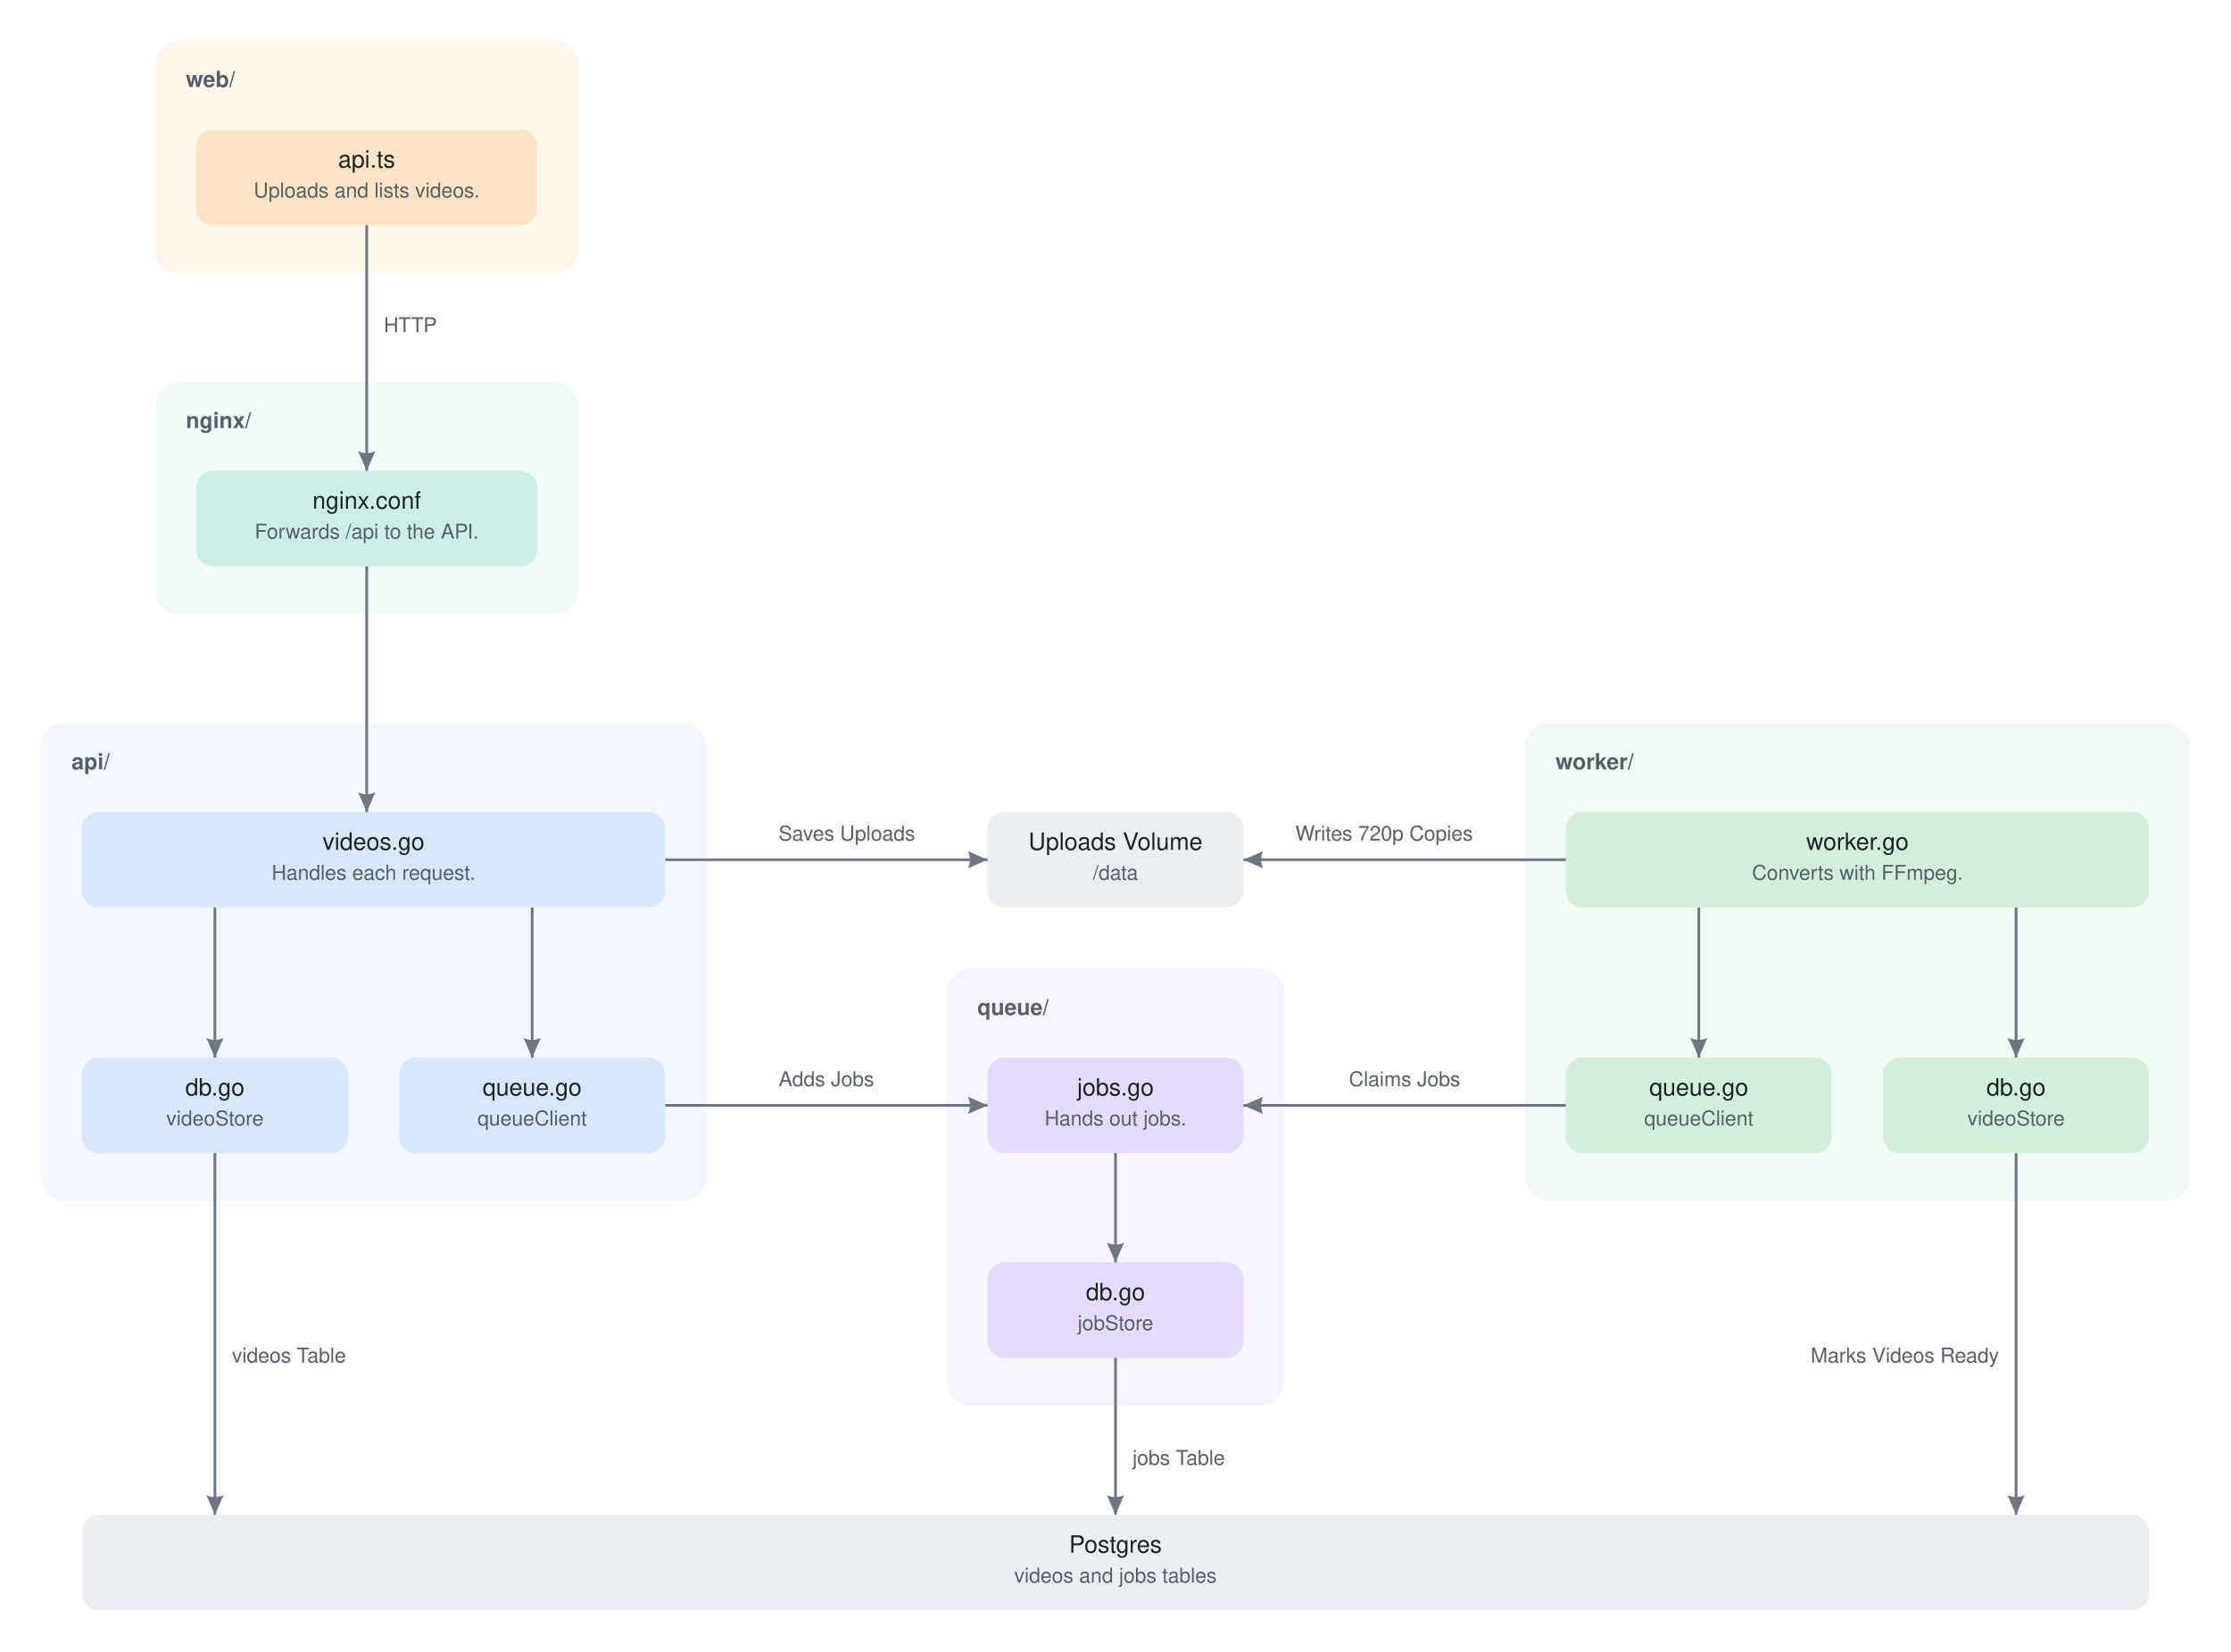
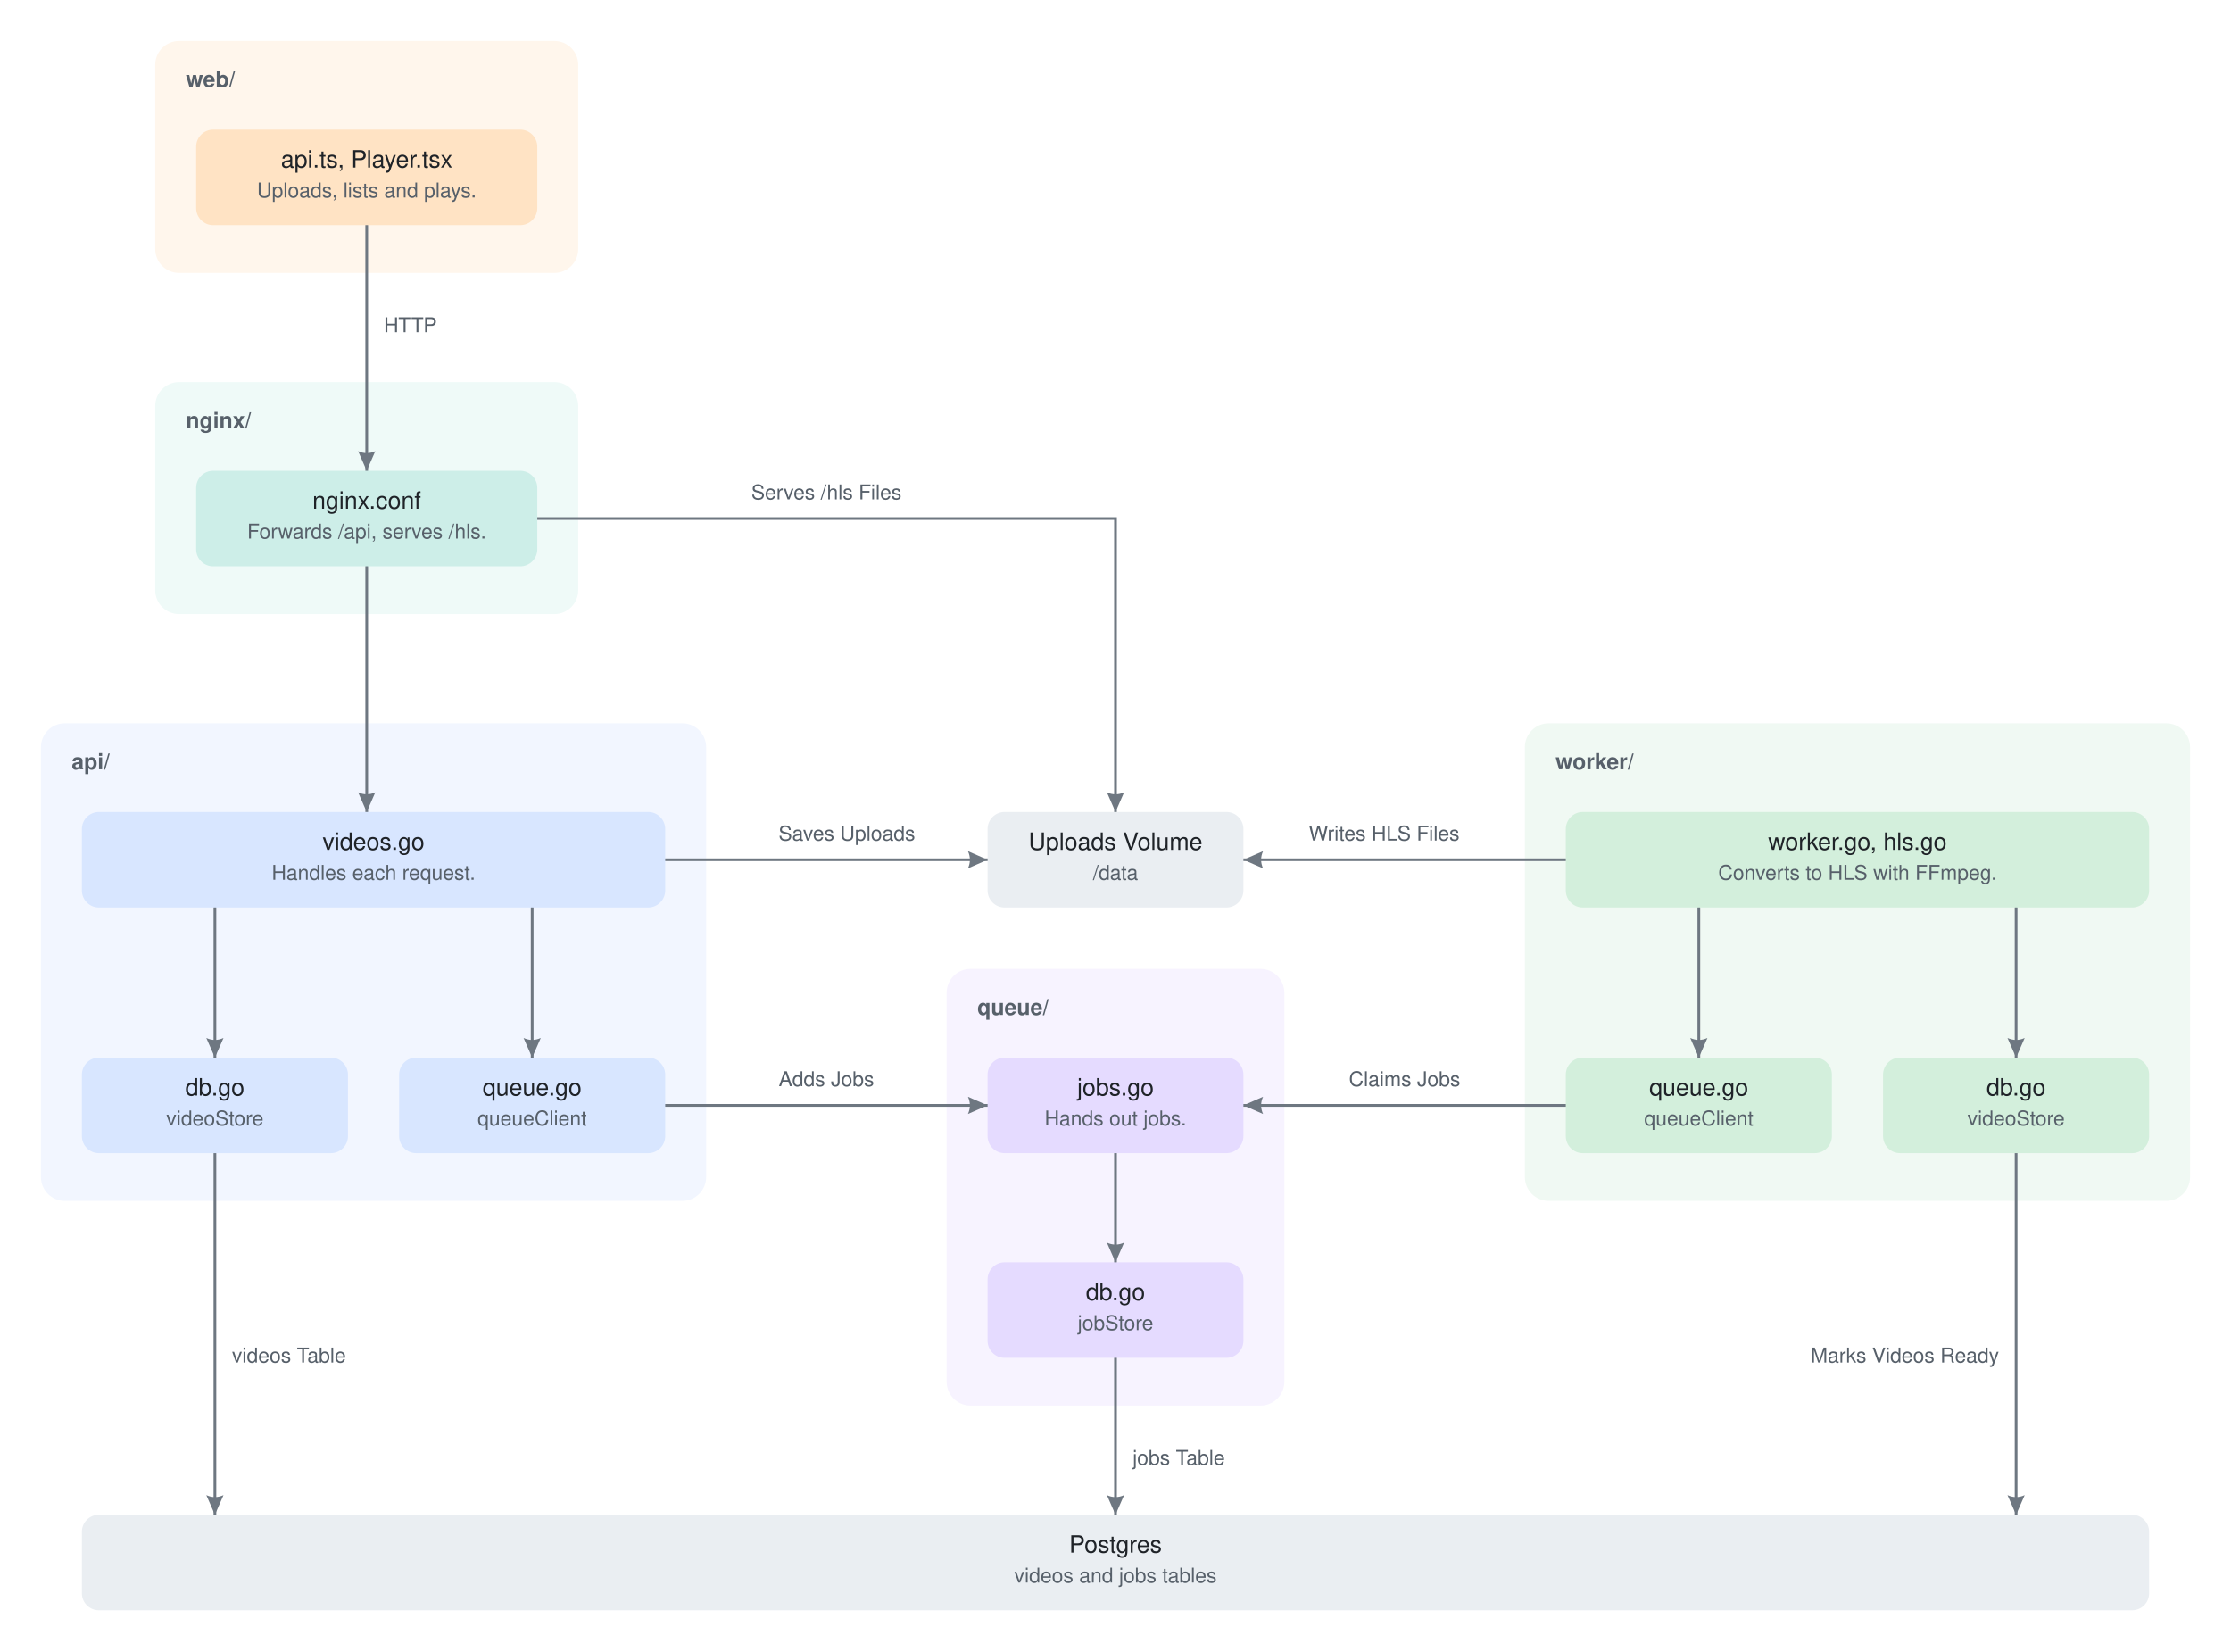
<svg xmlns="http://www.w3.org/2000/svg" viewBox="0 0 1308 968" width="1308" height="968" role="img" aria-label="How Flick's folders and files connect">
  <style>
    text { font-family: -apple-system, "Segoe UI", Helvetica, Arial, sans-serif; font-size: 14px; fill: #1f2328; text-anchor: middle; dominant-baseline: central; }
    .sub { font-size: 12px; fill: #57606a; }
    .folder { font-size: 13px; font-weight: 600; fill: #57606a; text-anchor: start; }
    .web { fill: #ffe3c4; } .p-web { fill: #fff6ec; }
    .nginx { fill: #cdeee8; } .p-nginx { fill: #effaf8; }
    .api { fill: #d8e6ff; } .p-api { fill: #f2f6ff; }
    .queue { fill: #e5dbff; } .p-queue { fill: #f7f3ff; }
    .worker { fill: #d3efdc; } .p-worker { fill: #f0f9f3; }
    .ext { fill: #eaeef2; } .p-ext { fill: #f6f8fa; }
    .ln { fill: none; stroke: #6e7781; stroke-width: 1.6; stroke-linecap: round; }
    .head { fill: #6e7781; }
    @media (prefers-color-scheme: dark) {
      text { fill: #f0f6fc; }
      .sub, .folder { fill: #c9d1d9; }
      .web { fill: #6b4e30; } .p-web { fill: #3a2e22; }
      .nginx { fill: #2f6158; } .p-nginx { fill: #243b38; }
      .api { fill: #34507e; } .p-api { fill: #263147; }
      .queue { fill: #4f4180; } .p-queue { fill: #312a47; }
      .worker { fill: #326343; } .p-worker { fill: #253a2d; }
      .ext { fill: #3d444d; } .p-ext { fill: #30363d; }
      .ln { stroke: #a0a8b0; }
      .head { fill: #a0a8b0; }
    }
  </style>
  <defs>
    <marker id="a" viewBox="0 0 10 10" refX="9" refY="5" markerWidth="9" markerHeight="9" orient="auto-start-reverse">
      <path class="head" d="M1 1.5 L9 5 L1 8.5 Q2.6 5 1 1.5 Z" />
    </marker>
  </defs>
  <rect class="p-web" x="91" y="24" width="248" height="136" rx="14" />
  <text class="folder" x="109" y="48">web/</text>
  <rect class="p-nginx" x="91" y="224" width="248" height="136" rx="14" />
  <text class="folder" x="109" y="248">nginx/</text>
  <rect class="p-api" x="24" y="424" width="390" height="280" rx="14" />
  <text class="folder" x="42" y="448">api/</text>
  <rect class="p-queue" x="555" y="568" width="198" height="256" rx="14" />
  <text class="folder" x="573" y="592">queue/</text>
  <rect class="p-worker" x="894" y="424" width="390" height="280" rx="14" />
  <text class="folder" x="912" y="448">worker/</text>
  <path class="ln" d="M215 132 V276" marker-end="url(#a)" />
  <path class="ln" d="M215 332 V476" marker-end="url(#a)" />
  <path class="ln" d="M390 504 H579" marker-end="url(#a)" />
  <path class="ln" d="M918 504 H729" marker-end="url(#a)" />
  <path class="ln" d="M126 532 V620" marker-end="url(#a)" />
  <path class="ln" d="M312 532 V620" marker-end="url(#a)" />
  <path class="ln" d="M996 532 V620" marker-end="url(#a)" />
  <path class="ln" d="M1182 532 V620" marker-end="url(#a)" />
  <path class="ln" d="M390 648 H579" marker-end="url(#a)" />
  <path class="ln" d="M918 648 H729" marker-end="url(#a)" />
  <path class="ln" d="M654 676 V740" marker-end="url(#a)" />
+   <path class="ln" d="M315 304 H654 V476" marker-end="url(#a)" />
  <path class="ln" d="M126 676 V888" marker-end="url(#a)" />
  <path class="ln" d="M654 796 V888" marker-end="url(#a)" />
  <path class="ln" d="M1182 676 V888" marker-end="url(#a)" />
  <text class="sub" x="225" y="192" style="text-anchor: start">HTTP</text>
  <text class="sub" x="496.5" y="490">Saves Uploads</text>
-   <text class="sub" x="811.5" y="490">Writes 720p Copies</text>
+   <text class="sub" x="811.5" y="490">Writes HLS Files</text>
+   <text class="sub" x="484.5" y="290">Serves /hls Files</text>
  <text class="sub" x="484.5" y="634">Adds Jobs</text>
  <text class="sub" x="823.5" y="634">Claims Jobs</text>
  <text class="sub" x="136" y="796" style="text-anchor: start">videos Table</text>
  <text class="sub" x="664" y="856" style="text-anchor: start">jobs Table</text>
  <text class="sub" x="1172" y="796" style="text-anchor: end">Marks Videos Ready</text>
  <rect class="web" x="115" y="76" width="200" height="56" rx="10" />
-   <text x="215" y="95">api.ts</text>
-   <text class="sub" x="215" y="113">Uploads and lists videos.</text>
+   <text x="215" y="95">api.ts, Player.tsx</text>
+   <text class="sub" x="215" y="113">Uploads, lists and plays.</text>
  <rect class="nginx" x="115" y="276" width="200" height="56" rx="10" />
  <text x="215" y="295">nginx.conf</text>
-   <text class="sub" x="215" y="313">Forwards /api to the API.</text>
+   <text class="sub" x="215" y="313">Forwards /api, serves /hls.</text>
  <rect class="api" x="48" y="476" width="342" height="56" rx="10" />
  <text x="219" y="495">videos.go</text>
  <text class="sub" x="219" y="513">Handles each request.</text>
  <rect class="api" x="48" y="620" width="156" height="56" rx="10" />
  <text x="126" y="639">db.go</text>
  <text class="sub" x="126" y="657">videoStore</text>
  <rect class="api" x="234" y="620" width="156" height="56" rx="10" />
  <text x="312" y="639">queue.go</text>
  <text class="sub" x="312" y="657">queueClient</text>
  <rect class="ext" x="579" y="476" width="150" height="56" rx="10" />
  <text x="654" y="495">Uploads Volume</text>
  <text class="sub" x="654" y="513">/data</text>
  <rect class="queue" x="579" y="620" width="150" height="56" rx="10" />
  <text x="654" y="639">jobs.go</text>
  <text class="sub" x="654" y="657">Hands out jobs.</text>
  <rect class="queue" x="579" y="740" width="150" height="56" rx="10" />
  <text x="654" y="759">db.go</text>
  <text class="sub" x="654" y="777">jobStore</text>
  <rect class="worker" x="918" y="476" width="342" height="56" rx="10" />
-   <text x="1089" y="495">worker.go</text>
-   <text class="sub" x="1089" y="513">Converts with FFmpeg.</text>
+   <text x="1089" y="495">worker.go, hls.go</text>
+   <text class="sub" x="1089" y="513">Converts to HLS with FFmpeg.</text>
  <rect class="worker" x="918" y="620" width="156" height="56" rx="10" />
  <text x="996" y="639">queue.go</text>
  <text class="sub" x="996" y="657">queueClient</text>
  <rect class="worker" x="1104" y="620" width="156" height="56" rx="10" />
  <text x="1182" y="639">db.go</text>
  <text class="sub" x="1182" y="657">videoStore</text>
  <rect class="ext" x="48" y="888" width="1212" height="56" rx="10" />
  <text x="654" y="907">Postgres</text>
  <text class="sub" x="654" y="925">videos and jobs tables</text>
</svg>
